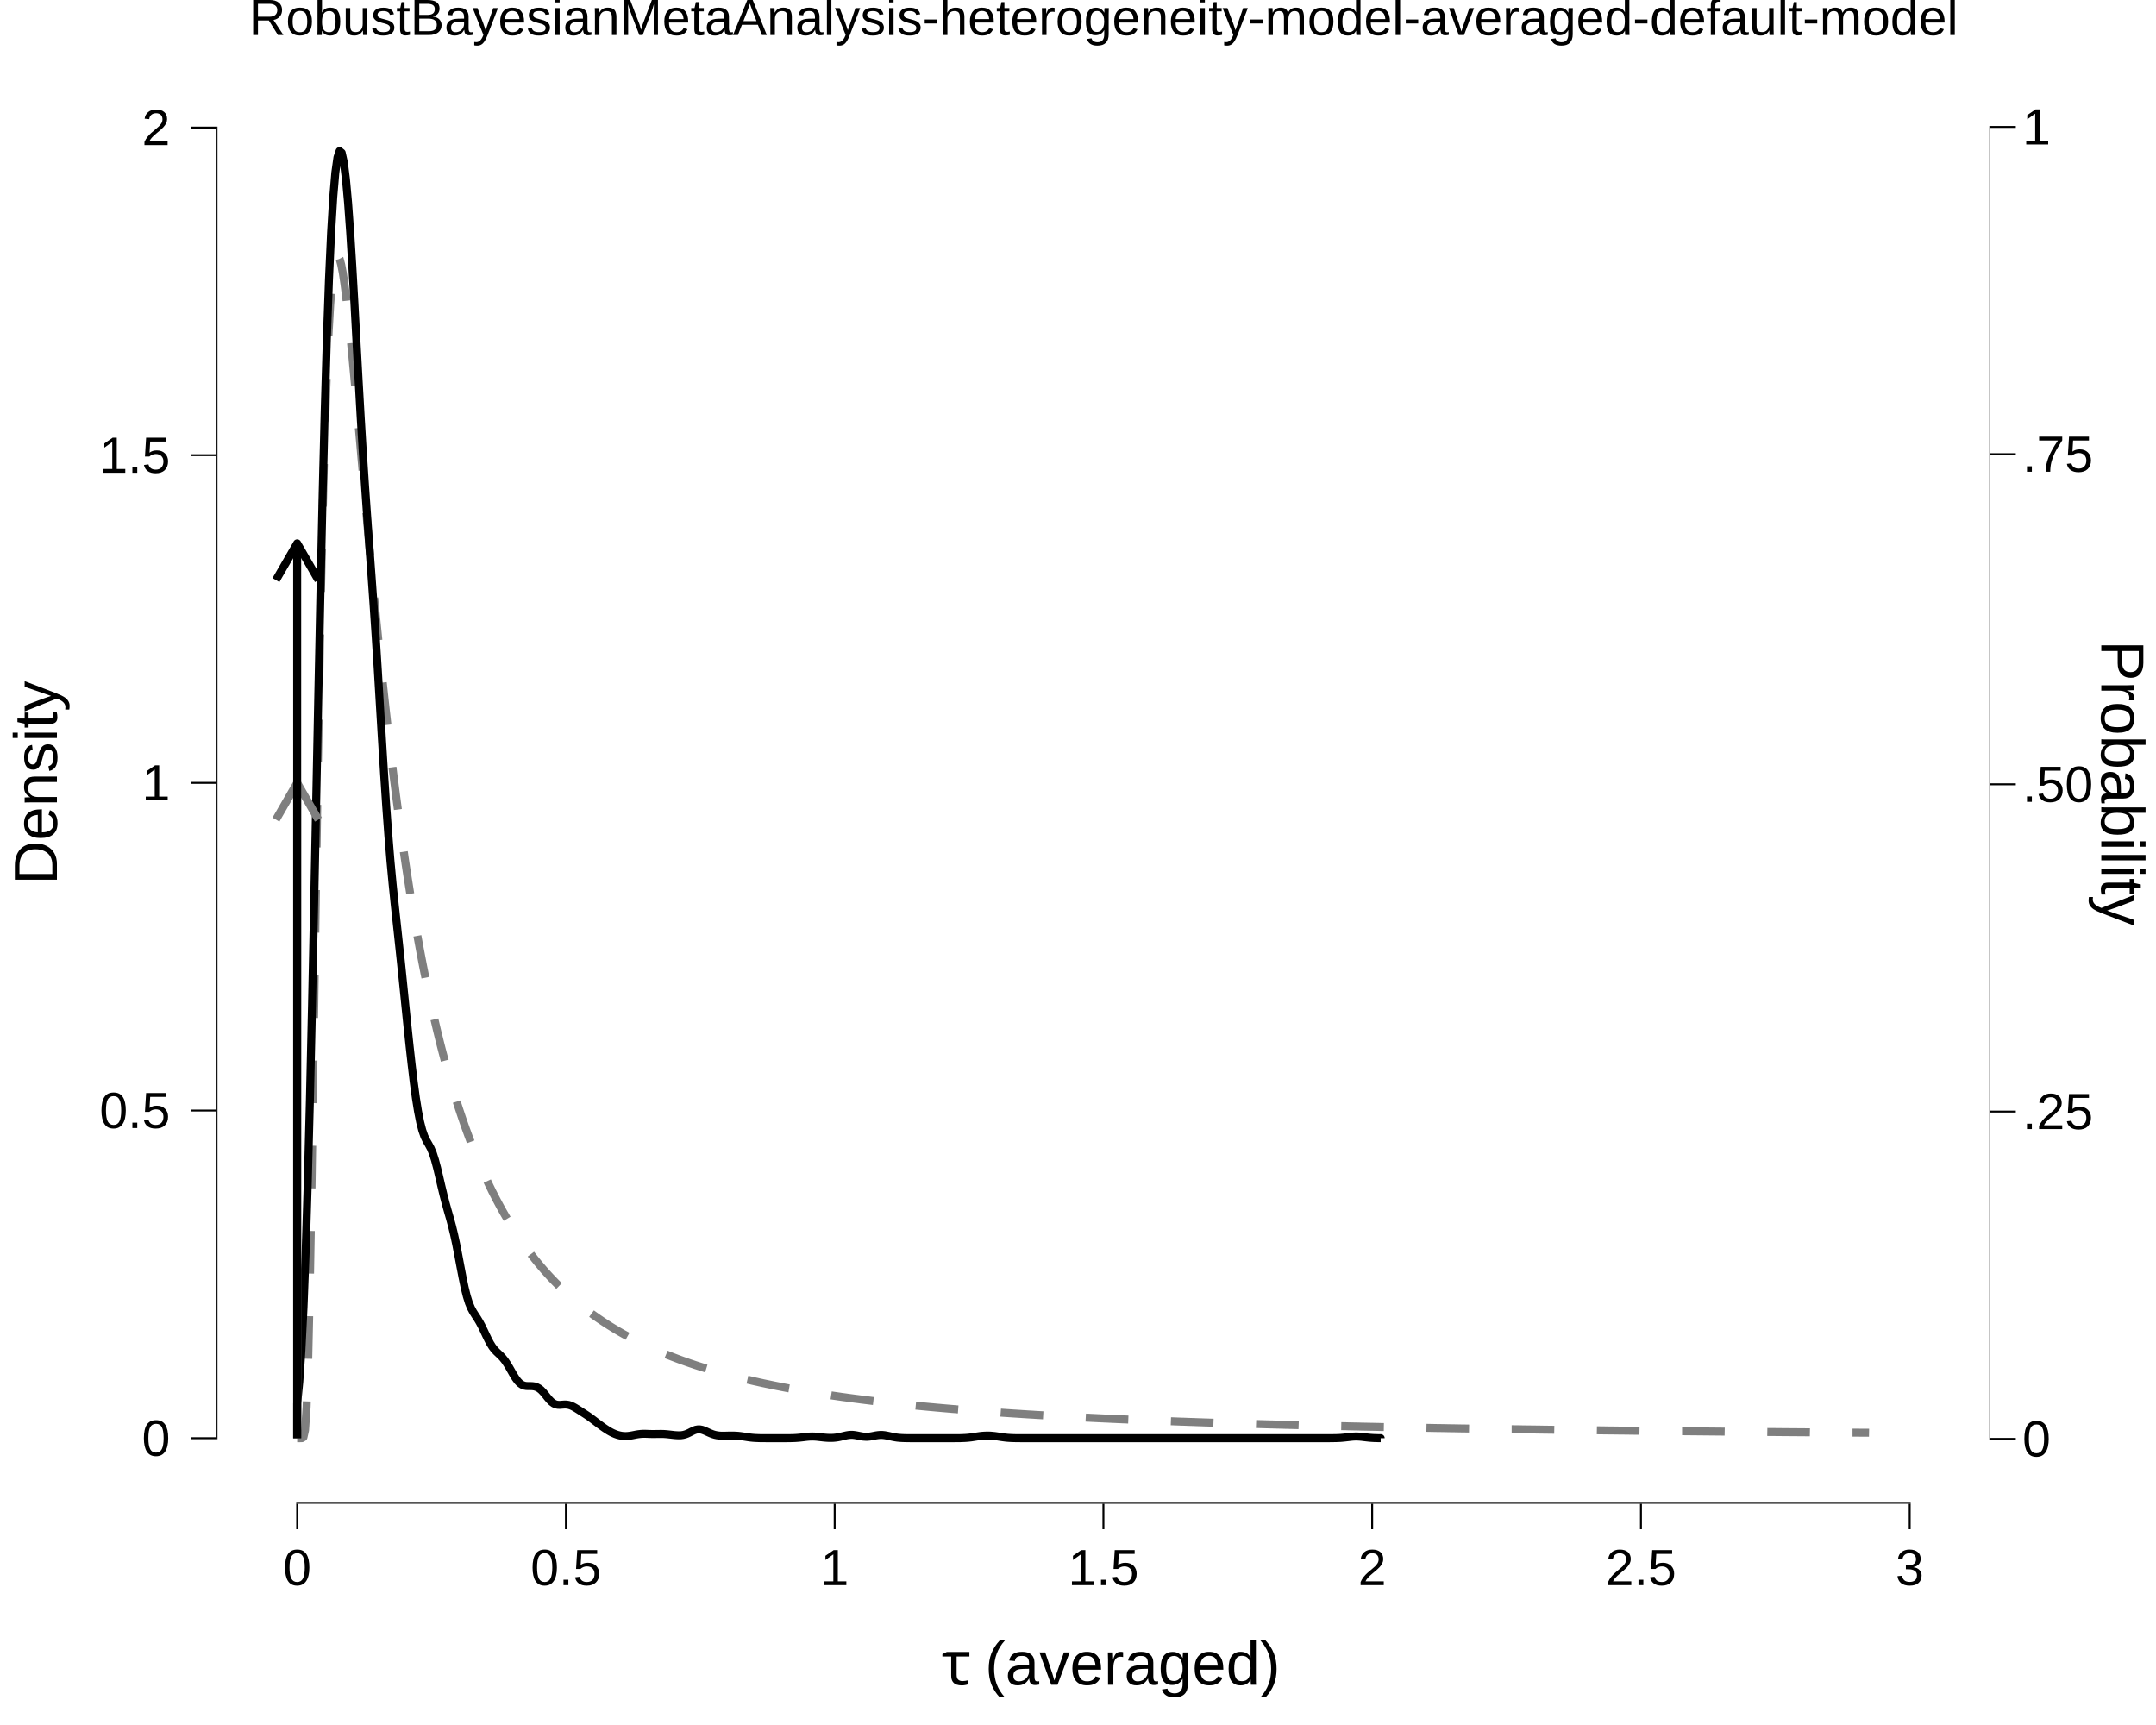
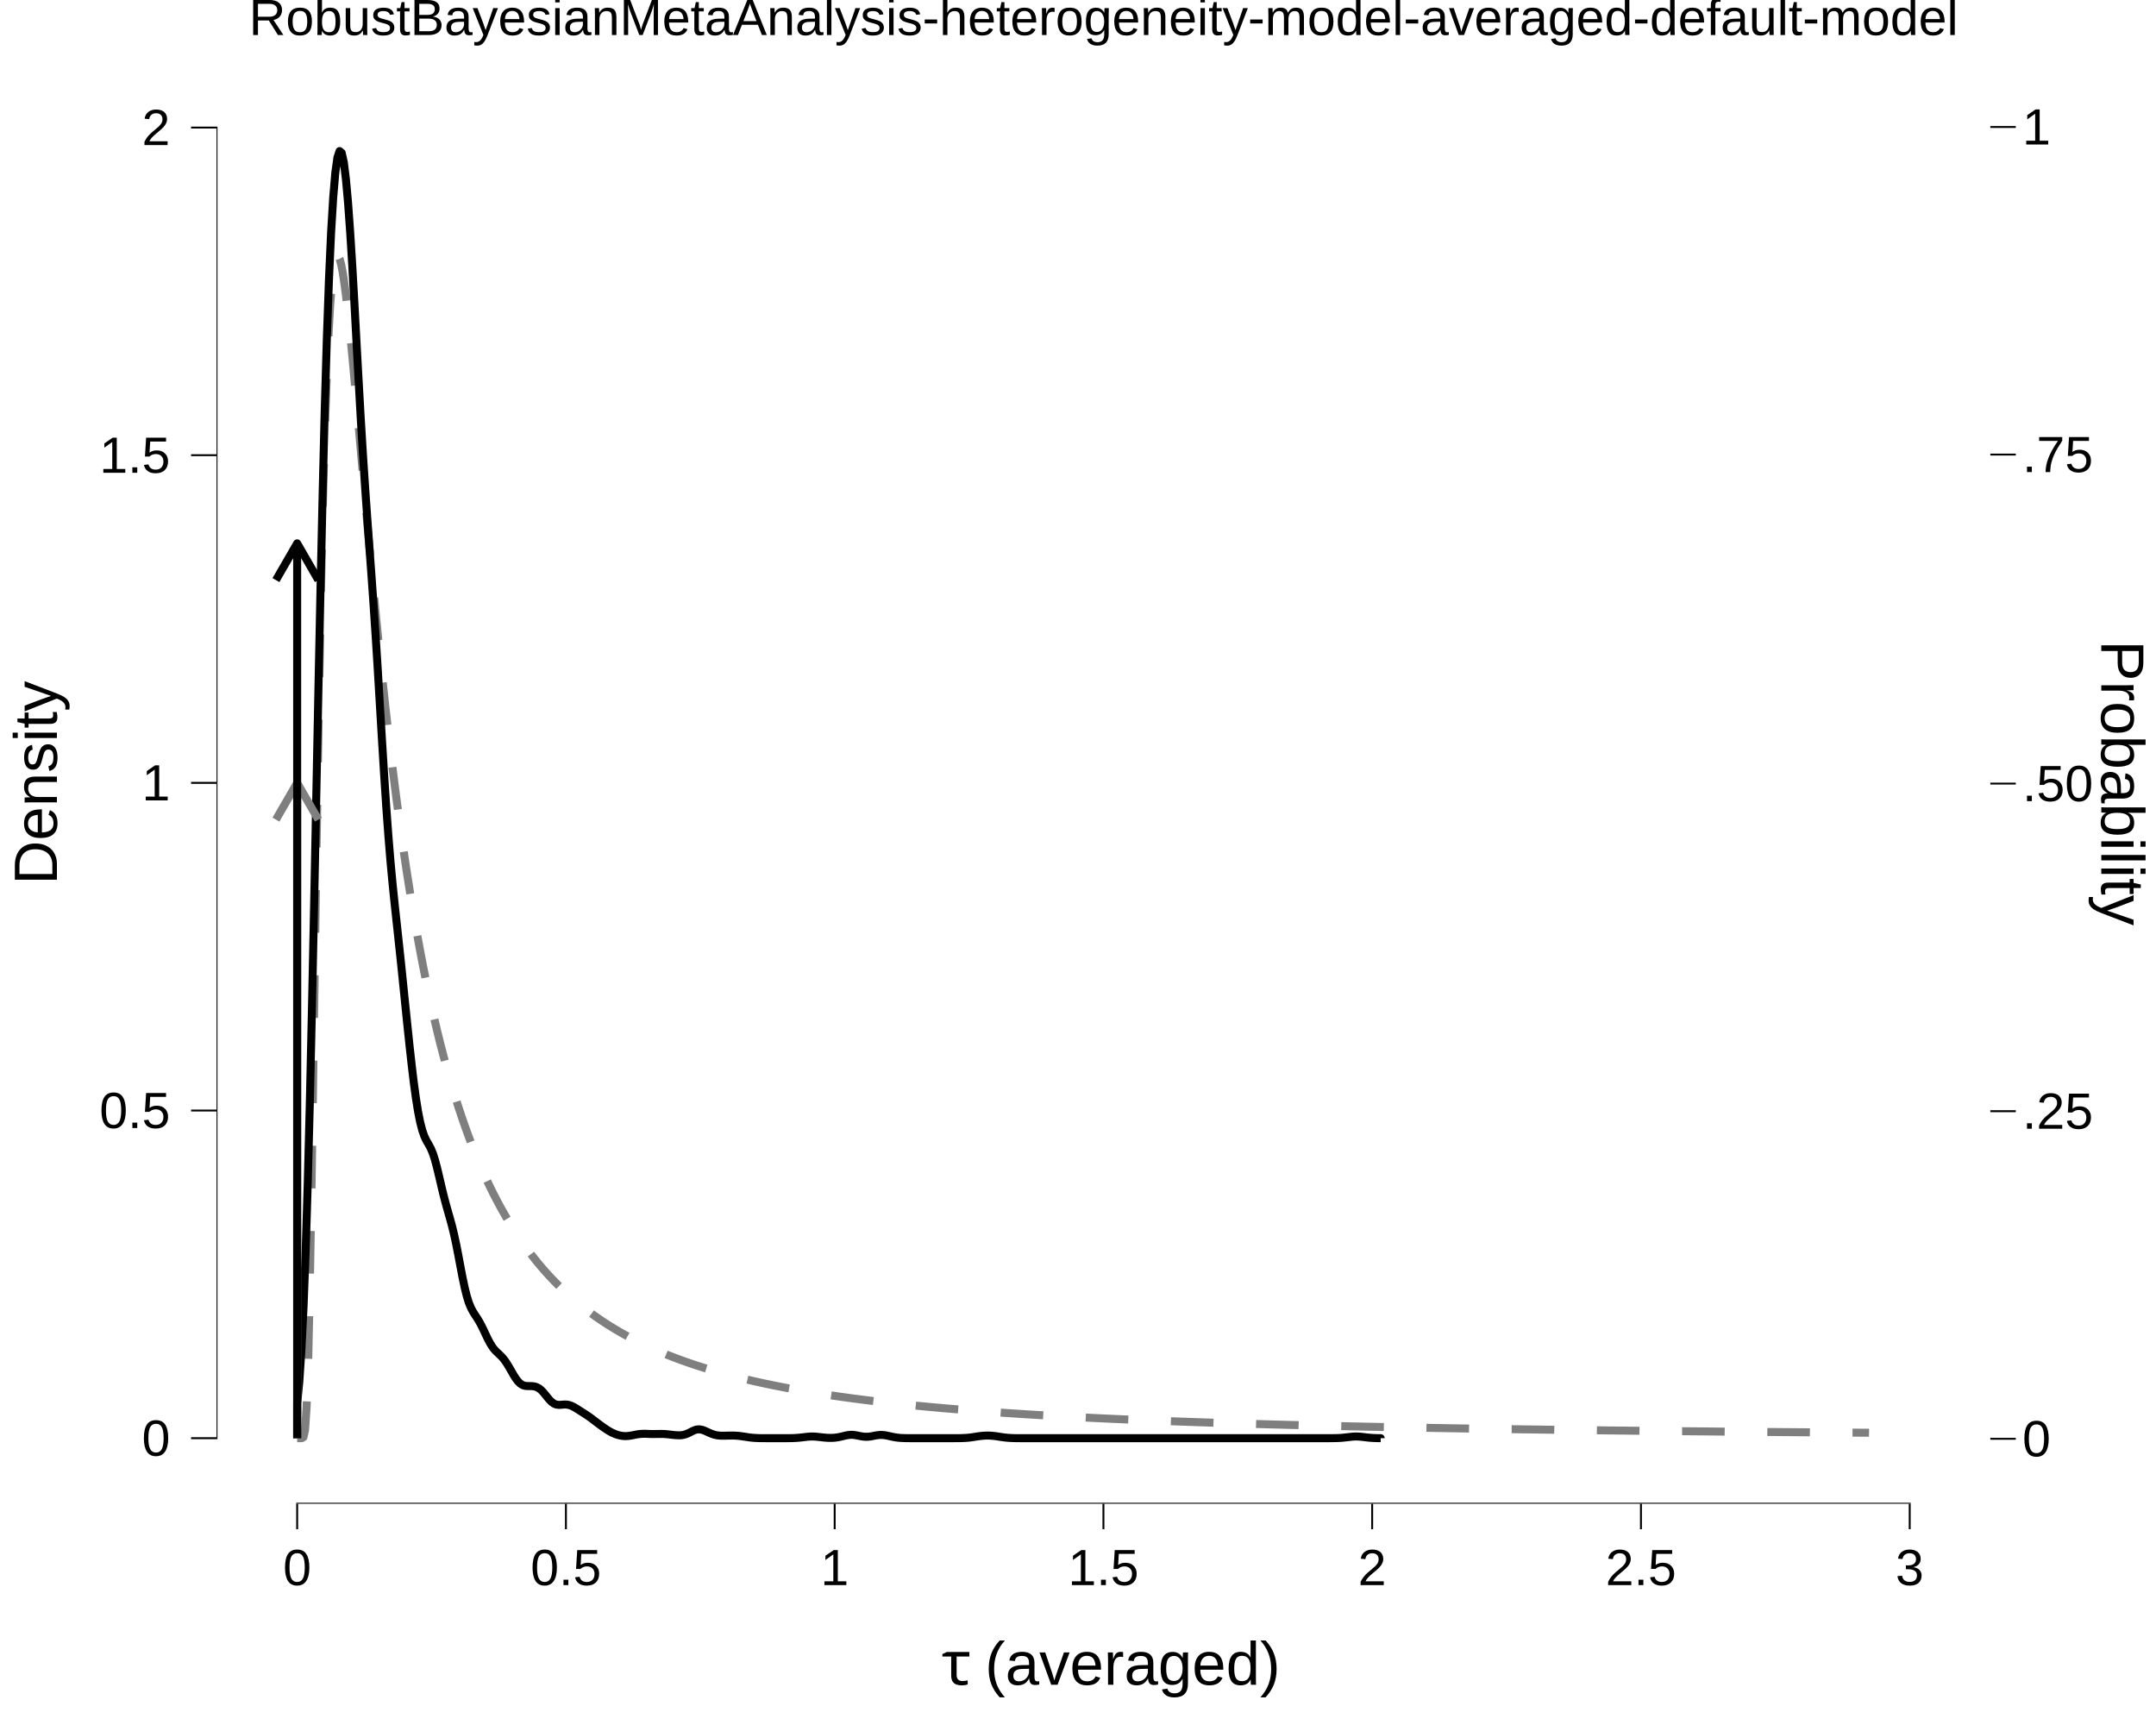
<svg xmlns="http://www.w3.org/2000/svg" viewBox="0 0 720.00 576.00">
  <defs>
    <style type="text/css">
    line, polyline, polygon, path, rect, circle {
      fill: none;
      stroke: #000000;
      stroke-linecap: round;
      stroke-linejoin: round;
      stroke-miterlimit: 10.00;
    }
  </style>
  </defs>
  <rect width="100%" height="100%" style="stroke: none; fill: #FFFFFF;" />
  <rect x="0.00" y="0.00" width="720.00" height="576.00" style="stroke-width: 10.67; stroke: none;" />
  <defs>
    <clipPath id="cpNzIuMzF8NjY0LjY3fDUwMi4xMXwyMC43MQ==">
      <rect x="72.31" y="20.71" width="592.36" height="481.40" />
    </clipPath>
  </defs>
  <rect x="72.31" y="20.71" width="592.36" height="481.40" style="stroke-width: 10.67; stroke: none;" clip-path="url(#cpNzIuMzF8NjY0LjY3fDUwMi4xMXwyMC43MQ==)" />
  <polyline points="99.24,480.23 99.76,480.23 100.29,480.23 100.81,480.22 101.34,479.90 101.87,477.52 102.39,469.83 102.92,454.36 103.44,430.77 103.97,400.61 104.49,366.26 105.02,330.15 105.54,294.30 106.07,260.21 106.59,228.82 107.12,200.70 107.65,176.08 108.17,154.96 108.70,137.20 109.22,122.60 109.75,110.87 110.27,101.74 110.80,94.91 111.32,90.12 111.85,87.10 112.37,85.62 112.90,85.47 113.43,86.45 113.95,88.39 114.48,91.16 115.00,94.60 115.53,98.62 116.05,103.12 116.58,108.00 117.10,113.18 117.63,118.62 118.15,124.24 118.68,130.01 119.21,135.87 119.73,141.80 120.26,147.77 120.78,153.75 121.31,159.71 121.83,165.65 122.36,171.53 122.88,177.36 123.41,183.12 123.93,188.81 124.46,194.40 124.99,199.91 125.51,205.32 126.04,210.63 126.56,215.84 127.09,220.95 127.61,225.95 128.14,230.85 128.66,235.64 129.19,240.33 129.71,244.91 130.24,249.39 130.77,253.76 131.29,258.04 131.82,262.21 132.34,266.29 132.87,270.27 133.39,274.16 133.92,277.96 134.44,281.66 134.97,285.28 135.49,288.81 136.02,292.26 136.55,295.62 137.07,298.90 137.60,302.11 138.12,305.24 138.65,308.29 139.17,311.28 139.70,314.19 140.22,317.03 140.75,319.81 141.27,322.52 141.80,325.17 142.33,327.76 142.85,330.28 143.38,332.75 143.90,335.17 144.43,337.52 144.95,339.83 145.48,342.08 146.00,344.28 146.53,346.43 147.05,348.53 147.58,350.59 148.11,352.60 148.63,354.57 149.16,356.49 149.68,358.37 150.21,360.21 150.73,362.01 151.26,363.78 151.78,365.50 152.31,367.19 152.83,368.84 153.36,370.46 153.89,372.05 154.41,373.60 154.94,375.12 155.46,376.61 155.99,378.06 156.51,379.49 157.04,380.89 157.56,382.26 158.09,383.61 158.61,384.93 159.14,386.22 159.67,387.48 160.19,388.72 160.72,389.94 161.24,391.14 161.77,392.31 162.29,393.45 162.82,394.58 163.34,395.69 163.87,396.77 164.39,397.84 164.92,398.88 165.45,399.91 165.97,400.91 166.50,401.90 167.02,402.87 167.55,403.82 168.07,404.76 168.60,405.68 169.12,406.58 169.65,407.46 170.17,408.34 170.70,409.19 171.23,410.03 171.75,410.86 172.28,411.67 172.80,412.47 173.33,413.25 173.85,414.02 174.38,414.78 174.90,415.52 175.43,416.26 175.95,416.98 176.48,417.69 177.01,418.38 177.53,419.07 178.06,419.74 178.58,420.41 179.11,421.06 179.63,421.70 180.16,422.33 180.68,422.95 181.21,423.57 181.73,424.17 182.26,424.76 182.79,425.35 183.31,425.92 183.84,426.49 184.36,427.04 184.89,427.59 185.41,428.13 185.94,428.66 186.46,429.19 186.99,429.70 187.51,430.21 188.04,430.71 188.57,431.21 189.09,431.69 189.62,432.17 190.14,432.64 190.67,433.11 191.19,433.57 191.72,434.02 192.24,434.47 192.77,434.90 193.29,435.34 193.82,435.76 194.35,436.18 194.87,436.60 195.40,437.01 195.92,437.41 196.45,437.81 196.97,438.20 197.50,438.59 198.02,438.97 198.55,439.35 199.07,439.72 199.60,440.09 200.13,440.45 200.65,440.80 201.18,441.16 201.70,441.50 202.23,441.85 202.75,442.18 203.28,442.52 203.80,442.85 204.33,443.17 204.85,443.49 205.38,443.81 205.91,444.12 206.43,444.43 206.96,444.74 207.48,445.04 208.01,445.34 208.53,445.63 209.06,445.92 209.58,446.21 210.11,446.49 210.64,446.77 211.16,447.04 211.69,447.32 212.21,447.58 212.74,447.85 213.26,448.11 213.79,448.37 214.31,448.63 214.84,448.88 215.36,449.13 215.89,449.38 216.42,449.62 216.94,449.87 217.47,450.10 217.99,450.34 218.52,450.57 219.04,450.80 219.57,451.03 220.09,451.26 220.62,451.48 221.14,451.70 221.67,451.92 222.20,452.13 222.72,452.35 223.25,452.56 223.77,452.76 224.30,452.97 224.82,453.17 225.35,453.37 225.87,453.57 226.40,453.77 226.92,453.96 227.45,454.16 227.98,454.35 228.50,454.53 229.03,454.72 229.55,454.90 230.08,455.09 230.60,455.27 231.13,455.44 231.65,455.62 232.18,455.80 232.70,455.97 233.23,456.14 233.76,456.31 234.28,456.48 234.81,456.64 235.33,456.81 235.86,456.97 236.38,457.13 236.91,457.29 237.43,457.44 237.96,457.60 238.48,457.75 239.01,457.91 239.54,458.06 240.06,458.21 240.59,458.35 241.11,458.50 241.64,458.65 242.16,458.79 242.69,458.93 243.21,459.07 243.74,459.21 244.26,459.35 244.79,459.49 245.32,459.62 245.84,459.75 246.37,459.89 246.89,460.02 247.42,460.15 247.94,460.28 248.47,460.41 248.99,460.53 249.52,460.66 250.04,460.78 250.57,460.90 251.10,461.03 251.62,461.15 252.15,461.27 252.67,461.38 253.20,461.50 253.72,461.62 254.25,461.73 254.77,461.85 255.30,461.96 255.82,462.07 256.35,462.18 256.88,462.29 257.40,462.40 257.93,462.51 258.45,462.62 258.98,462.72 259.50,462.83 260.03,462.93 260.55,463.03 261.08,463.14 261.60,463.24 262.13,463.34 262.66,463.44 263.18,463.54 263.71,463.63 264.23,463.73 264.76,463.83 265.28,463.92 265.81,464.02 266.33,464.11 266.86,464.20 267.38,464.30 267.91,464.39 268.44,464.48 268.96,464.57 269.49,464.66 270.01,464.74 270.54,464.83 271.06,464.92 271.59,465.00 272.11,465.09 272.64,465.17 273.16,465.26 273.69,465.34 274.22,465.42 274.74,465.50 275.27,465.59 275.79,465.67 276.32,465.75 276.84,465.82 277.37,465.90 277.89,465.98 278.42,466.06 278.94,466.13 279.47,466.21 280.00,466.29 280.52,466.36 281.05,466.44 281.57,466.51 282.10,466.58 282.62,466.65 283.15,466.73 283.67,466.80 284.20,466.87 284.72,466.94 285.25,467.01 285.78,467.08 286.30,467.14 286.83,467.21 287.35,467.28 287.88,467.35 288.40,467.41 288.93,467.48 289.45,467.54 289.98,467.61 290.50,467.67 291.03,467.74 291.56,467.80 292.08,467.86 292.61,467.93 293.13,467.99 293.66,468.05 294.18,468.11 294.71,468.17 295.23,468.23 295.76,468.29 296.28,468.35 296.81,468.41 297.34,468.47 297.86,468.53 298.39,468.58 298.91,468.64 299.44,468.70 299.96,468.75 300.49,468.81 301.01,468.87 301.54,468.92 302.06,468.97 302.59,469.03 303.12,469.08 303.64,469.14 304.17,469.19 304.69,469.24 305.22,469.29 305.74,469.35 306.27,469.40 306.79,469.45 307.32,469.50 307.84,469.55 308.37,469.60 308.90,469.65 309.42,469.70 309.95,469.75 310.47,469.80 311.00,469.85 311.52,469.89 312.05,469.94 312.57,469.99 313.10,470.04 313.62,470.08 314.15,470.13 314.68,470.18 315.20,470.22 315.73,470.27 316.25,470.31 316.78,470.36 317.30,470.40 317.83,470.45 318.35,470.49 318.88,470.53 319.40,470.58 319.93,470.62 320.46,470.66 320.98,470.71 321.51,470.75 322.03,470.79 322.56,470.83 323.08,470.87 323.61,470.91 324.13,470.96 324.66,471.00 325.18,471.04 325.71,471.08 326.24,471.12 326.76,471.16 327.29,471.20 327.81,471.23 328.34,471.27 328.86,471.31 329.39,471.35 329.91,471.39 330.44,471.43 330.96,471.46 331.49,471.50 332.02,471.54 332.54,471.57 333.07,471.61 333.59,471.65 334.12,471.68 334.64,471.72 335.17,471.76 335.69,471.79 336.22,471.83 336.74,471.86 337.27,471.90 337.80,471.93 338.32,471.97 338.85,472.00 339.37,472.03 339.90,472.07 340.42,472.10 340.95,472.13 341.47,472.17 342.00,472.20 342.53,472.23 343.05,472.27 343.58,472.30 344.10,472.33 344.63,472.36 345.15,472.39 345.68,472.43 346.20,472.46 346.73,472.49 347.25,472.52 347.78,472.55 348.31,472.58 348.83,472.61 349.36,472.64 349.88,472.67 350.41,472.70 350.93,472.73 351.46,472.76 351.98,472.79 352.51,472.82 353.03,472.85 353.56,472.88 354.09,472.91 354.61,472.93 355.14,472.96 355.66,472.99 356.19,473.02 356.71,473.05 357.24,473.07 357.76,473.10 358.29,473.13 358.81,473.16 359.34,473.18 359.87,473.21 360.39,473.24 360.92,473.26 361.44,473.29 361.97,473.32 362.49,473.34 363.02,473.37 363.54,473.39 364.07,473.42 364.59,473.45 365.12,473.47 365.65,473.50 366.17,473.52 366.70,473.55 367.22,473.57 367.75,473.60 368.27,473.62 368.80,473.65 369.32,473.67 369.85,473.69 370.37,473.72 370.90,473.74 371.43,473.77 371.95,473.79 372.48,473.81 373.00,473.84 373.53,473.86 374.05,473.88 374.58,473.91 375.10,473.93 375.63,473.95 376.15,473.97 376.68,474.00 377.21,474.02 377.73,474.04 378.26,474.06 378.78,474.09 379.31,474.11 379.83,474.13 380.36,474.15 380.88,474.17 381.41,474.19 381.93,474.22 382.46,474.24 382.99,474.26 383.51,474.28 384.04,474.30 384.56,474.32 385.09,474.34 385.61,474.36 386.14,474.38 386.66,474.40 387.19,474.42 387.71,474.44 388.24,474.46 388.77,474.48 389.29,474.50 389.82,474.52 390.34,474.54 390.87,474.56 391.39,474.58 391.92,474.60 392.44,474.62 392.97,474.64 393.49,474.66 394.02,474.68 394.55,474.70 395.07,474.71 395.60,474.73 396.12,474.75 396.65,474.77 397.17,474.79 397.70,474.81 398.22,474.82 398.75,474.84 399.27,474.86 399.80,474.88 400.33,474.90 400.85,474.91 401.38,474.93 401.90,474.95 402.43,474.97 402.95,474.98 403.48,475.00 404.00,475.02 404.53,475.04 405.05,475.05 405.58,475.07 406.11,475.09 406.63,475.10 407.16,475.12 407.68,475.14 408.21,475.15 408.73,475.17 409.26,475.19 409.78,475.20 410.31,475.22 410.83,475.24 411.36,475.25 411.89,475.27 412.41,475.28 412.94,475.30 413.46,475.31 413.99,475.33 414.51,475.35 415.04,475.36 415.56,475.38 416.09,475.39 416.61,475.41 417.14,475.42 417.67,475.44 418.19,475.45 418.72,475.47 419.24,475.48 419.77,475.50 420.29,475.51 420.82,475.53 421.34,475.54 421.87,475.56 422.39,475.57 422.92,475.59 423.45,475.60 423.97,475.62 424.50,475.63 425.02,475.64 425.55,475.66 426.07,475.67 426.60,475.69 427.12,475.70 427.65,475.71 428.17,475.73 428.70,475.74 429.23,475.76 429.75,475.77 430.28,475.78 430.80,475.80 431.33,475.81 431.85,475.82 432.38,475.84 432.90,475.85 433.43,475.86 433.95,475.88 434.48,475.89 435.01,475.90 435.53,475.91 436.06,475.93 436.58,475.94 437.11,475.95 437.63,475.97 438.16,475.98 438.68,475.99 439.21,476.00 439.73,476.02 440.26,476.03 440.79,476.04 441.31,476.05 441.84,476.07 442.36,476.08 442.89,476.09 443.41,476.10 443.94,476.11 444.46,476.13 444.99,476.14 445.51,476.15 446.04,476.16 446.57,476.17 447.09,476.19 447.62,476.20 448.14,476.21 448.67,476.22 449.19,476.23 449.72,476.24 450.24,476.26 450.77,476.27 451.29,476.28 451.82,476.29 452.35,476.30 452.87,476.31 453.40,476.32 453.92,476.33 454.45,476.35 454.97,476.36 455.50,476.37 456.02,476.38 456.55,476.39 457.07,476.40 457.60,476.41 458.13,476.42 458.65,476.43 459.18,476.44 459.70,476.45 460.23,476.46 460.75,476.48 461.28,476.49 461.80,476.50 462.33,476.51 462.85,476.52 463.38,476.53 463.91,476.54 464.43,476.55 464.96,476.56 465.48,476.57 466.01,476.58 466.53,476.59 467.06,476.60 467.58,476.61 468.11,476.62 468.63,476.63 469.16,476.64 469.69,476.65 470.21,476.66 470.74,476.67 471.26,476.68 471.79,476.69 472.31,476.70 472.84,476.71 473.36,476.72 473.89,476.72 474.41,476.73 474.94,476.74 475.47,476.75 475.99,476.76 476.52,476.77 477.04,476.78 477.57,476.79 478.09,476.80 478.62,476.81 479.14,476.82 479.67,476.83 480.20,476.84 480.72,476.84 481.25,476.85 481.77,476.86 482.30,476.87 482.82,476.88 483.35,476.89 483.87,476.90 484.40,476.91 484.92,476.92 485.45,476.92 485.98,476.93 486.50,476.94 487.03,476.95 487.55,476.96 488.08,476.97 488.60,476.98 489.13,476.98 489.65,476.99 490.18,477.00 490.70,477.01 491.23,477.02 491.76,477.03 492.28,477.03 492.81,477.04 493.33,477.05 493.86,477.06 494.38,477.07 494.91,477.08 495.43,477.08 495.96,477.09 496.48,477.10 497.01,477.11 497.54,477.12 498.06,477.12 498.59,477.13 499.11,477.14 499.64,477.15 500.16,477.15 500.69,477.16 501.21,477.17 501.74,477.18 502.26,477.19 502.79,477.19 503.32,477.20 503.84,477.21 504.37,477.22 504.89,477.22 505.42,477.23 505.94,477.24 506.47,477.25 506.99,477.25 507.52,477.26 508.04,477.27 508.57,477.28 509.10,477.28 509.62,477.29 510.15,477.30 510.67,477.30 511.20,477.31 511.72,477.32 512.25,477.33 512.77,477.33 513.30,477.34 513.82,477.35 514.35,477.35 514.88,477.36 515.40,477.37 515.93,477.38 516.45,477.38 516.98,477.39 517.50,477.40 518.03,477.40 518.55,477.41 519.08,477.42 519.60,477.42 520.13,477.43 520.66,477.44 521.18,477.44 521.71,477.45 522.23,477.46 522.76,477.46 523.28,477.47 523.81,477.48 524.33,477.48 524.86,477.49 525.38,477.50 525.91,477.50 526.44,477.51 526.96,477.52 527.49,477.52 528.01,477.53 528.54,477.54 529.06,477.54 529.59,477.55 530.11,477.56 530.64,477.56 531.16,477.57 531.69,477.57 532.22,477.58 532.74,477.59 533.27,477.59 533.79,477.60 534.32,477.60 534.84,477.61 535.37,477.62 535.89,477.62 536.42,477.63 536.94,477.64 537.47,477.64 538.00,477.65 538.52,477.65 539.05,477.66 539.57,477.67 540.10,477.67 540.62,477.68 541.15,477.68 541.67,477.69 542.20,477.69 542.72,477.70 543.25,477.71 543.78,477.71 544.30,477.72 544.83,477.72 545.35,477.73 545.88,477.74 546.40,477.74 546.93,477.75 547.45,477.75 547.98,477.76 548.50,477.76 549.03,477.77 549.56,477.77 550.08,477.78 550.61,477.79 551.13,477.79 551.66,477.80 552.18,477.80 552.71,477.81 553.23,477.81 553.76,477.82 554.28,477.82 554.81,477.83 555.34,477.83 555.86,477.84 556.39,477.85 556.91,477.85 557.44,477.86 557.96,477.86 558.49,477.87 559.01,477.87 559.54,477.88 560.06,477.88 560.59,477.89 561.12,477.89 561.64,477.90 562.17,477.90 562.69,477.91 563.22,477.91 563.74,477.92 564.27,477.92 564.79,477.93 565.32,477.93 565.84,477.94 566.37,477.94 566.90,477.95 567.42,477.95 567.95,477.96 568.47,477.96 569.00,477.97 569.52,477.97 570.05,477.98 570.57,477.98 571.10,477.99 571.62,477.99 572.15,478.00 572.68,478.00 573.20,478.01 573.73,478.01 574.25,478.02 574.78,478.02 575.30,478.03 575.83,478.03 576.35,478.04 576.88,478.04 577.40,478.04 577.93,478.05 578.46,478.05 578.98,478.06 579.51,478.06 580.03,478.07 580.56,478.07 581.08,478.08 581.61,478.08 582.13,478.09 582.66,478.09 583.18,478.10 583.71,478.10 584.24,478.10 584.76,478.11 585.29,478.11 585.81,478.12 586.34,478.12 586.86,478.13 587.39,478.13 587.91,478.14 588.44,478.14 588.96,478.14 589.49,478.15 590.02,478.15 590.54,478.16 591.07,478.16 591.59,478.17 592.12,478.17 592.64,478.17 593.17,478.18 593.69,478.18 594.22,478.19 594.74,478.19 595.27,478.20 595.80,478.20 596.32,478.20 596.85,478.21 597.37,478.21 597.90,478.22 598.42,478.22 598.95,478.22 599.47,478.23 600.00,478.23 600.52,478.24 601.05,478.24 601.58,478.24 602.10,478.25 602.63,478.25 603.15,478.26 603.68,478.26 604.20,478.26 604.73,478.27 605.25,478.27 605.78,478.28 606.30,478.28 606.83,478.28 607.36,478.29 607.88,478.29 608.41,478.30 608.93,478.30 609.46,478.30 609.98,478.31 610.51,478.31 611.03,478.32 611.56,478.32 612.09,478.32 612.61,478.33 613.14,478.33 613.66,478.33 614.19,478.34 614.71,478.34 615.24,478.35 615.76,478.35 616.29,478.35 616.81,478.36 617.34,478.36 617.87,478.36 618.39,478.37 618.92,478.37 619.44,478.38 619.97,478.38 620.49,478.38 621.02,478.39 621.54,478.39 622.07,478.39 622.59,478.40 623.12,478.40 623.65,478.40 624.17,478.41 " style="stroke-width: 2.67; stroke: #7F7F7F; stroke-dasharray: 14.23,14.23; stroke-linecap: butt;" clip-path="url(#cpNzIuMzF8NjY0LjY3fDUwMi4xMXwyMC43MQ==)" />
  <polyline points="99.24,480.23 99.24,468.65 99.95,461.36 100.65,450.89 101.36,436.57 102.07,417.93 102.78,394.78 103.49,367.31 104.19,336.10 104.90,302.11 105.61,266.58 106.32,230.94 107.03,196.73 107.74,165.13 108.44,137.05 109.15,113.02 109.86,93.25 110.57,77.63 111.28,65.88 111.98,57.64 112.69,52.58 113.40,50.44 114.11,51.02 114.82,54.20 115.52,59.82 116.23,67.67 116.94,77.47 117.65,88.84 118.36,101.30 119.06,114.32 119.77,127.30 120.48,139.80 121.19,151.51 121.90,162.34 122.61,172.43 123.31,182.09 124.02,191.70 124.73,201.67 125.44,212.25 126.15,223.49 126.85,235.22 127.56,247.06 128.27,258.55 128.98,269.27 129.69,278.95 130.39,287.51 131.10,295.09 131.81,302.00 132.52,308.59 133.23,315.15 133.94,321.82 134.64,328.66 135.35,335.59 136.06,342.50 136.77,349.23 137.48,355.60 138.18,361.46 138.89,366.67 139.60,371.10 140.31,374.68 141.02,377.43 141.72,379.44 142.43,380.91 143.14,382.13 143.85,383.45 144.56,385.14 145.26,387.33 145.97,389.99 146.68,392.97 147.39,396.03 148.10,398.98 148.81,401.71 149.51,404.23 150.22,406.70 150.93,409.30 151.64,412.21 152.35,415.49 153.05,419.10 153.76,422.88 154.47,426.57 155.18,429.95 155.89,432.81 156.59,435.05 157.30,436.76 158.01,438.08 158.72,439.19 159.43,440.27 160.13,441.44 160.84,442.76 161.55,444.22 162.26,445.74 162.97,447.21 163.68,448.55 164.38,449.68 165.09,450.61 165.80,451.36 166.51,452.03 167.22,452.70 167.92,453.45 168.63,454.34 169.34,455.39 170.05,456.57 170.76,457.81 171.46,459.04 172.17,460.17 172.88,461.13 173.59,461.87 174.30,462.37 175.01,462.67 175.71,462.80 176.42,462.83 177.13,462.83 177.84,462.86 178.55,462.96 179.25,463.19 179.96,463.56 180.67,464.11 181.38,464.84 182.09,465.68 182.79,466.57 183.50,467.41 184.21,468.12 184.92,468.64 185.63,468.96 186.33,469.09 187.04,469.10 187.75,469.04 188.46,468.99 189.17,469.00 189.88,469.11 190.58,469.32 191.29,469.63 192.00,470.02 192.71,470.45 193.42,470.90 194.12,471.35 194.83,471.80 195.54,472.26 196.25,472.73 196.96,473.22 197.66,473.74 198.37,474.28 199.08,474.82 199.79,475.36 200.50,475.88 201.20,476.39 201.91,476.89 202.62,477.36 203.33,477.80 204.04,478.20 204.75,478.55 205.45,478.85 206.16,479.10 206.87,479.29 207.58,479.43 208.29,479.51 208.99,479.53 209.70,479.49 210.41,479.40 211.12,479.28 211.83,479.14 212.53,479.00 213.24,478.89 213.95,478.81 214.66,478.77 215.37,478.76 216.08,478.78 216.78,478.81 217.49,478.83 218.20,478.84 218.91,478.83 219.62,478.82 220.32,478.81 221.03,478.81 221.74,478.83 222.45,478.88 223.16,478.95 223.86,479.03 224.57,479.11 225.28,479.19 225.99,479.24 226.70,479.27 227.40,479.25 228.11,479.15 228.82,478.97 229.53,478.71 230.24,478.38 230.95,478.01 231.65,477.67 232.36,477.41 233.07,477.28 233.78,477.29 234.49,477.43 235.19,477.68 235.90,477.99 236.61,478.32 237.32,478.63 238.03,478.90 238.73,479.11 239.44,479.26 240.15,479.35 240.86,479.40 241.57,479.40 242.27,479.39 242.98,479.37 243.69,479.35 244.40,479.35 245.11,479.36 245.82,479.39 246.52,479.44 247.23,479.52 247.94,479.62 248.65,479.72 249.36,479.83 250.06,479.94 250.77,480.03 251.48,480.10 252.19,480.15 252.90,480.18 253.60,480.21 254.31,480.22 255.02,480.22 255.73,480.23 256.44,480.23 257.15,480.23 257.85,480.23 258.56,480.23 259.27,480.23 259.98,480.23 260.69,480.23 261.39,480.23 262.10,480.23 262.81,480.23 263.52,480.22 264.23,480.21 264.93,480.19 265.64,480.16 266.35,480.11 267.06,480.05 267.77,479.97 268.47,479.89 269.18,479.80 269.89,479.73 270.60,479.68 271.31,479.67 272.02,479.69 272.72,479.74 273.43,479.82 274.14,479.90 274.85,479.98 275.56,480.05 276.26,480.10 276.97,480.13 277.68,480.13 278.39,480.10 279.10,480.03 279.80,479.93 280.51,479.79 281.22,479.62 281.93,479.45 282.64,479.29 283.34,479.17 284.05,479.11 284.76,479.11 285.47,479.19 286.18,479.31 286.89,479.45 287.59,479.59 288.30,479.70 289.01,479.75 289.72,479.75 290.43,479.69 291.13,479.58 291.84,479.44 292.55,479.30 293.26,479.20 293.97,479.14 294.67,479.15 295.38,479.22 296.09,479.34 296.80,479.49 297.51,479.65 298.22,479.80 298.92,479.93 299.63,480.04 300.34,480.11 301.05,480.16 301.76,480.19 302.46,480.21 303.17,480.22 303.88,480.23 304.59,480.23 305.30,480.23 306.00,480.23 306.71,480.23 307.42,480.23 308.13,480.23 308.84,480.23 309.54,480.23 310.25,480.23 310.96,480.23 311.67,480.23 312.38,480.23 313.09,480.23 313.79,480.23 314.50,480.23 315.21,480.23 315.92,480.23 316.63,480.23 317.33,480.23 318.04,480.23 318.75,480.23 319.46,480.22 320.17,480.22 320.87,480.21 321.58,480.18 322.29,480.15 323.00,480.10 323.71,480.03 324.42,479.95 325.12,479.84 325.83,479.73 326.54,479.62 327.25,479.52 327.96,479.44 328.66,479.39 329.37,479.36 330.08,479.35 330.79,479.38 331.50,479.44 332.20,479.51 332.91,479.61 333.62,479.72 334.33,479.83 335.04,479.93 335.74,480.02 336.45,480.09 337.16,480.14 337.87,480.18 338.58,480.20 339.29,480.22 339.99,480.22 340.70,480.23 341.41,480.23 342.12,480.23 342.83,480.23 343.53,480.23 344.24,480.23 344.95,480.23 345.66,480.23 346.37,480.23 347.07,480.23 347.78,480.23 348.49,480.23 349.20,480.23 349.91,480.23 350.61,480.23 351.32,480.23 352.03,480.23 352.74,480.23 353.45,480.23 354.16,480.23 354.86,480.23 355.57,480.23 356.28,480.23 356.99,480.23 357.70,480.23 358.40,480.23 359.11,480.23 359.82,480.23 360.53,480.23 361.24,480.23 361.94,480.23 362.65,480.23 363.36,480.23 364.07,480.23 364.78,480.23 365.49,480.23 366.19,480.23 366.90,480.23 367.61,480.23 368.32,480.23 369.03,480.23 369.73,480.23 370.44,480.23 371.15,480.23 371.86,480.23 372.57,480.23 373.27,480.23 373.98,480.23 374.69,480.23 375.40,480.23 376.11,480.23 376.81,480.23 377.52,480.23 378.23,480.23 378.94,480.23 379.65,480.23 380.36,480.23 381.06,480.23 381.77,480.23 382.48,480.23 383.19,480.23 383.90,480.23 384.60,480.23 385.31,480.23 386.02,480.23 386.73,480.23 387.44,480.23 388.14,480.23 388.85,480.23 389.56,480.23 390.27,480.23 390.98,480.23 391.68,480.23 392.39,480.23 393.10,480.23 393.81,480.23 394.52,480.23 395.23,480.23 395.93,480.23 396.64,480.23 397.35,480.23 398.06,480.23 398.77,480.23 399.47,480.23 400.18,480.23 400.89,480.23 401.60,480.23 402.31,480.23 403.01,480.23 403.72,480.23 404.43,480.23 405.14,480.23 405.85,480.23 406.56,480.23 407.26,480.23 407.97,480.23 408.68,480.23 409.39,480.23 410.10,480.23 410.80,480.23 411.51,480.23 412.22,480.23 412.93,480.23 413.64,480.23 414.34,480.23 415.05,480.23 415.76,480.23 416.47,480.23 417.18,480.23 417.88,480.23 418.59,480.23 419.30,480.23 420.01,480.23 420.72,480.23 421.43,480.23 422.13,480.23 422.84,480.23 423.55,480.23 424.26,480.23 424.97,480.23 425.67,480.23 426.38,480.23 427.09,480.23 427.80,480.23 428.51,480.23 429.21,480.23 429.92,480.23 430.63,480.23 431.34,480.23 432.05,480.23 432.75,480.23 433.46,480.23 434.17,480.23 434.88,480.23 435.59,480.23 436.30,480.23 437.00,480.23 437.71,480.23 438.42,480.23 439.13,480.23 439.84,480.23 440.54,480.23 441.25,480.23 441.96,480.23 442.67,480.23 443.38,480.23 444.08,480.23 444.79,480.22 445.50,480.21 446.21,480.20 446.92,480.17 447.63,480.14 448.33,480.08 449.04,480.01 449.75,479.93 450.46,479.85 451.17,479.77 451.87,479.70 452.58,479.67 453.29,479.67 454.00,479.71 454.71,479.77 455.41,479.86 456.12,479.94 456.83,480.02 457.54,480.09 458.25,480.14 458.95,480.18 459.66,480.20 460.37,480.22 461.08,480.22 461.08,480.23 " style="stroke-width: 2.67; stroke-linecap: butt;" clip-path="url(#cpNzIuMzF8NjY0LjY3fDUwMi4xMXwyMC43MQ==)" />
  <line x1="99.24" y1="480.23" x2="99.24" y2="261.41" style="stroke-width: 2.67; stroke: #7F7F7F; stroke-linecap: butt;" clip-path="url(#cpNzIuMzF8NjY0LjY3fDUwMi4xMXwyMC43MQ==)" />
  <polyline points="106.32,273.69 99.24,261.41 92.15,273.69 " style="stroke-width: 2.67; stroke: #7F7F7F; stroke-linecap: butt;" clip-path="url(#cpNzIuMzF8NjY0LjY3fDUwMi4xMXwyMC43MQ==)" />
  <line x1="99.24" y1="480.23" x2="99.24" y2="181.43" style="stroke-width: 2.67; stroke-linecap: butt;" clip-path="url(#cpNzIuMzF8NjY0LjY3fDUwMi4xMXwyMC43MQ==)" />
  <polyline points="106.32,193.70 99.24,181.43 92.15,193.70 " style="stroke-width: 2.67; stroke-linecap: butt;" clip-path="url(#cpNzIuMzF8NjY0LjY3fDUwMi4xMXwyMC43MQ==)" />
  <line x1="98.92" y1="502.11" x2="638.07" y2="502.11" style="stroke-width: 0.64; stroke-linecap: butt;" clip-path="url(#cpNzIuMzF8NjY0LjY3fDUwMi4xMXwyMC43MQ==)" />
  <line x1="72.31" y1="480.55" x2="72.31" y2="42.28" style="stroke-width: 0.64; stroke-linecap: butt;" clip-path="url(#cpNzIuMzF8NjY0LjY3fDUwMi4xMXwyMC43MQ==)" />
-   <line x1="664.67" y1="480.77" x2="664.67" y2="42.06" style="stroke-width: 0.64; stroke-linecap: butt;" clip-path="url(#cpNzIuMzF8NjY0LjY3fDUwMi4xMXwyMC43MQ==)" />
  <rect x="72.31" y="20.71" width="592.36" height="481.40" style="stroke-width: 0.00; stroke: none;" clip-path="url(#cpNzIuMzF8NjY0LjY3fDUwMi4xMXwyMC43MQ==)" />
  <defs>
    <clipPath id="cpMC4wMHw3MjAuMDB8NTc2LjAwfDAuMDA=">
      <rect x="0.00" y="0.00" width="720.00" height="576.00" />
    </clipPath>
  </defs>
  <polyline points="72.31,502.11 72.31,20.71 " style="stroke-width: 0.00; stroke: none; stroke-linecap: butt;" clip-path="url(#cpMC4wMHw3MjAuMDB8NTc2LjAwfDAuMDA=)" />
  <g clip-path="url(#cpMC4wMHw3MjAuMDB8NTc2LjAwfDAuMDA=)">
    <text x="47.38" y="486.08" style="font-size: 17.00px; font-family: Liberation Sans;" textLength="9.45px" lengthAdjust="spacingAndGlyphs">0</text>
  </g>
  <g clip-path="url(#cpMC4wMHw3MjAuMDB8NTc2LjAwfDAuMDA=)">
    <text x="33.21" y="376.67" style="font-size: 17.00px; font-family: Liberation Sans;" textLength="23.62px" lengthAdjust="spacingAndGlyphs">0.5</text>
  </g>
  <g clip-path="url(#cpMC4wMHw3MjAuMDB8NTc2LjAwfDAuMDA=)">
    <text x="47.38" y="267.26" style="font-size: 17.00px; font-family: Liberation Sans;" textLength="9.45px" lengthAdjust="spacingAndGlyphs">1</text>
  </g>
  <g clip-path="url(#cpMC4wMHw3MjAuMDB8NTc2LjAwfDAuMDA=)">
    <text x="33.21" y="157.86" style="font-size: 17.00px; font-family: Liberation Sans;" textLength="23.62px" lengthAdjust="spacingAndGlyphs">1.5</text>
  </g>
  <g clip-path="url(#cpMC4wMHw3MjAuMDB8NTc2LjAwfDAuMDA=)">
    <text x="47.38" y="48.45" style="font-size: 17.00px; font-family: Liberation Sans;" textLength="9.45px" lengthAdjust="spacingAndGlyphs">2</text>
  </g>
  <polyline points="63.81,480.23 72.31,480.23 " style="stroke-width: 0.64; stroke-linecap: butt;" clip-path="url(#cpMC4wMHw3MjAuMDB8NTc2LjAwfDAuMDA=)" />
  <polyline points="63.81,370.82 72.31,370.82 " style="stroke-width: 0.64; stroke-linecap: butt;" clip-path="url(#cpMC4wMHw3MjAuMDB8NTc2LjAwfDAuMDA=)" />
  <polyline points="63.81,261.41 72.31,261.41 " style="stroke-width: 0.64; stroke-linecap: butt;" clip-path="url(#cpMC4wMHw3MjAuMDB8NTc2LjAwfDAuMDA=)" />
  <polyline points="63.81,152.00 72.31,152.00 " style="stroke-width: 0.64; stroke-linecap: butt;" clip-path="url(#cpMC4wMHw3MjAuMDB8NTc2LjAwfDAuMDA=)" />
  <polyline points="63.81,42.60 72.31,42.60 " style="stroke-width: 0.64; stroke-linecap: butt;" clip-path="url(#cpMC4wMHw3MjAuMDB8NTc2LjAwfDAuMDA=)" />
  <polyline points="664.67,502.11 664.67,20.71 " style="stroke-width: 0.00; stroke: none; stroke-linecap: butt;" clip-path="url(#cpMC4wMHw3MjAuMDB8NTc2LjAwfDAuMDA=)" />
-   <polyline points="664.67,480.45 673.18,480.45 " style="stroke-width: 0.64; stroke-linecap: butt;" clip-path="url(#cpMC4wMHw3MjAuMDB8NTc2LjAwfDAuMDA=)" />
-   <polyline points="664.67,371.17 673.18,371.17 " style="stroke-width: 0.64; stroke-linecap: butt;" clip-path="url(#cpMC4wMHw3MjAuMDB8NTc2LjAwfDAuMDA=)" />
-   <polyline points="664.67,261.89 673.18,261.89 " style="stroke-width: 0.64; stroke-linecap: butt;" clip-path="url(#cpMC4wMHw3MjAuMDB8NTc2LjAwfDAuMDA=)" />
-   <polyline points="664.67,151.65 673.18,151.65 " style="stroke-width: 0.64; stroke-linecap: butt;" clip-path="url(#cpMC4wMHw3MjAuMDB8NTc2LjAwfDAuMDA=)" />
-   <polyline points="664.67,42.38 673.18,42.38 " style="stroke-width: 0.64; stroke-linecap: butt;" clip-path="url(#cpMC4wMHw3MjAuMDB8NTc2LjAwfDAuMDA=)" />
+   <polyline points="664.67,480.43 673.18,480.43 " style="stroke-width: 0.64; stroke-linecap: butt;" clip-path="url(#cpMC4wMHw3MjAuMDB8NTc2LjAwfDAuMDA=)" />
+   <polyline points="664.67,371.04 673.18,371.04 " style="stroke-width: 0.64; stroke-linecap: butt;" clip-path="url(#cpMC4wMHw3MjAuMDB8NTc2LjAwfDAuMDA=)" />
+   <polyline points="664.67,261.65 673.18,261.65 " style="stroke-width: 0.64; stroke-linecap: butt;" clip-path="url(#cpMC4wMHw3MjAuMDB8NTc2LjAwfDAuMDA=)" />
+   <polyline points="664.67,151.79 673.18,151.79 " style="stroke-width: 0.64; stroke-linecap: butt;" clip-path="url(#cpMC4wMHw3MjAuMDB8NTc2LjAwfDAuMDA=)" />
+   <polyline points="664.67,42.40 673.18,42.40 " style="stroke-width: 0.64; stroke-linecap: butt;" clip-path="url(#cpMC4wMHw3MjAuMDB8NTc2LjAwfDAuMDA=)" />
  <g clip-path="url(#cpMC4wMHw3MjAuMDB8NTc2LjAwfDAuMDA=)">
-     <text x="675.37" y="486.30" style="font-size: 17.00px; font-family: Liberation Sans;" textLength="9.45px" lengthAdjust="spacingAndGlyphs">0</text>
+     <text x="675.37" y="486.28" style="font-size: 17.00px; font-family: Liberation Sans;" textLength="9.45px" lengthAdjust="spacingAndGlyphs">0</text>
  </g>
  <g clip-path="url(#cpMC4wMHw3MjAuMDB8NTc2LjAwfDAuMDA=)">
-     <text x="675.37" y="377.02" style="font-size: 17.00px; font-family: Liberation Sans;" textLength="23.62px" lengthAdjust="spacingAndGlyphs">.25</text>
+     <text x="675.37" y="376.89" style="font-size: 17.00px; font-family: Liberation Sans;" textLength="23.62px" lengthAdjust="spacingAndGlyphs">.25</text>
  </g>
  <g clip-path="url(#cpMC4wMHw3MjAuMDB8NTc2LjAwfDAuMDA=)">
-     <text x="675.37" y="267.75" style="font-size: 17.00px; font-family: Liberation Sans;" textLength="23.62px" lengthAdjust="spacingAndGlyphs">.50</text>
+     <text x="675.37" y="267.51" style="font-size: 17.00px; font-family: Liberation Sans;" textLength="23.62px" lengthAdjust="spacingAndGlyphs">.50</text>
  </g>
  <g clip-path="url(#cpMC4wMHw3MjAuMDB8NTc2LjAwfDAuMDA=)">
-     <text x="675.37" y="157.51" style="font-size: 17.00px; font-family: Liberation Sans;" textLength="23.62px" lengthAdjust="spacingAndGlyphs">.75</text>
+     <text x="675.37" y="157.64" style="font-size: 17.00px; font-family: Liberation Sans;" textLength="23.62px" lengthAdjust="spacingAndGlyphs">.75</text>
  </g>
  <g clip-path="url(#cpMC4wMHw3MjAuMDB8NTc2LjAwfDAuMDA=)">
-     <text x="675.37" y="48.23" style="font-size: 17.00px; font-family: Liberation Sans;" textLength="9.45px" lengthAdjust="spacingAndGlyphs">1</text>
+     <text x="675.37" y="48.25" style="font-size: 17.00px; font-family: Liberation Sans;" textLength="9.45px" lengthAdjust="spacingAndGlyphs">1</text>
  </g>
  <polyline points="72.31,502.11 664.67,502.11 " style="stroke-width: 0.00; stroke: none; stroke-linecap: butt;" clip-path="url(#cpMC4wMHw3MjAuMDB8NTc2LjAwfDAuMDA=)" />
  <polyline points="99.24,510.62 99.24,502.11 " style="stroke-width: 0.64; stroke-linecap: butt;" clip-path="url(#cpMC4wMHw3MjAuMDB8NTc2LjAwfDAuMDA=)" />
  <polyline points="188.99,510.62 188.99,502.11 " style="stroke-width: 0.64; stroke-linecap: butt;" clip-path="url(#cpMC4wMHw3MjAuMDB8NTc2LjAwfDAuMDA=)" />
  <polyline points="278.74,510.62 278.74,502.11 " style="stroke-width: 0.64; stroke-linecap: butt;" clip-path="url(#cpMC4wMHw3MjAuMDB8NTc2LjAwfDAuMDA=)" />
  <polyline points="368.49,510.62 368.49,502.11 " style="stroke-width: 0.64; stroke-linecap: butt;" clip-path="url(#cpMC4wMHw3MjAuMDB8NTc2LjAwfDAuMDA=)" />
  <polyline points="458.24,510.62 458.24,502.11 " style="stroke-width: 0.64; stroke-linecap: butt;" clip-path="url(#cpMC4wMHw3MjAuMDB8NTc2LjAwfDAuMDA=)" />
  <polyline points="548.00,510.62 548.00,502.11 " style="stroke-width: 0.64; stroke-linecap: butt;" clip-path="url(#cpMC4wMHw3MjAuMDB8NTc2LjAwfDAuMDA=)" />
  <polyline points="637.75,510.62 637.75,502.11 " style="stroke-width: 0.64; stroke-linecap: butt;" clip-path="url(#cpMC4wMHw3MjAuMDB8NTc2LjAwfDAuMDA=)" />
  <g clip-path="url(#cpMC4wMHw3MjAuMDB8NTc2LjAwfDAuMDA=)">
    <text x="94.51" y="529.29" style="font-size: 17.00px; font-family: Liberation Sans;" textLength="9.45px" lengthAdjust="spacingAndGlyphs">0</text>
  </g>
  <g clip-path="url(#cpMC4wMHw3MjAuMDB8NTc2LjAwfDAuMDA=)">
    <text x="177.18" y="529.29" style="font-size: 17.00px; font-family: Liberation Sans;" textLength="23.62px" lengthAdjust="spacingAndGlyphs">0.5</text>
  </g>
  <g clip-path="url(#cpMC4wMHw3MjAuMDB8NTc2LjAwfDAuMDA=)">
    <text x="274.01" y="529.29" style="font-size: 17.00px; font-family: Liberation Sans;" textLength="9.45px" lengthAdjust="spacingAndGlyphs">1</text>
  </g>
  <g clip-path="url(#cpMC4wMHw3MjAuMDB8NTc2LjAwfDAuMDA=)">
    <text x="356.68" y="529.29" style="font-size: 17.00px; font-family: Liberation Sans;" textLength="23.62px" lengthAdjust="spacingAndGlyphs">1.5</text>
  </g>
  <g clip-path="url(#cpMC4wMHw3MjAuMDB8NTc2LjAwfDAuMDA=)">
    <text x="453.52" y="529.29" style="font-size: 17.00px; font-family: Liberation Sans;" textLength="9.45px" lengthAdjust="spacingAndGlyphs">2</text>
  </g>
  <g clip-path="url(#cpMC4wMHw3MjAuMDB8NTc2LjAwfDAuMDA=)">
    <text x="536.18" y="529.29" style="font-size: 17.00px; font-family: Liberation Sans;" textLength="23.62px" lengthAdjust="spacingAndGlyphs">2.5</text>
  </g>
  <g clip-path="url(#cpMC4wMHw3MjAuMDB8NTc2LjAwfDAuMDA=)">
    <text x="633.02" y="529.29" style="font-size: 17.00px; font-family: Liberation Sans;" textLength="9.45px" lengthAdjust="spacingAndGlyphs">3</text>
  </g>
  <g clip-path="url(#cpMC4wMHw3MjAuMDB8NTc2LjAwfDAuMDA=)">
    <text x="309.42" y="562.55" style="font-size: 20.40px; font-family: Symbola;" textLength="5.09px" lengthAdjust="spacingAndGlyphs"> </text>
  </g>
  <g clip-path="url(#cpMC4wMHw3MjAuMDB8NTc2LjAwfDAuMDA=)">
    <text x="314.51" y="562.55" style="font-size: 20.40px; font-family: Symbola;" textLength="9.31px" lengthAdjust="spacingAndGlyphs">τ</text>
  </g>
  <g clip-path="url(#cpMC4wMHw3MjAuMDB8NTc2LjAwfDAuMDA=)">
    <text x="323.82" y="562.55" style="font-size: 20.40px; font-family: Symbola;" textLength="5.09px" lengthAdjust="spacingAndGlyphs"> </text>
  </g>
  <g clip-path="url(#cpMC4wMHw3MjAuMDB8NTc2LjAwfDAuMDA=)">
    <text x="328.92" y="562.55" style="font-size: 20.40px; font-family: Liberation Sans;" textLength="98.66px" lengthAdjust="spacingAndGlyphs">(averaged)</text>
  </g>
  <g clip-path="url(#cpMC4wMHw3MjAuMDB8NTc2LjAwfDAuMDA=)">
    <text transform="translate(19.01,295.42) rotate(-90)" style="font-size: 20.40px; font-family: Liberation Sans;" textLength="68.02px" lengthAdjust="spacingAndGlyphs">Density</text>
  </g>
  <g clip-path="url(#cpMC4wMHw3MjAuMDB8NTc2LjAwfDAuMDA=)">
    <text transform="translate(701.73,213.80) rotate(90)" style="font-size: 20.40px; font-family: Liberation Sans;" textLength="95.23px" lengthAdjust="spacingAndGlyphs">Probability</text>
  </g>
  <g clip-path="url(#cpMC4wMHw3MjAuMDB8NTc2LjAwfDAuMDA=)">
    <text x="83.16" y="11.70" style="font-size: 17.00px; font-family: Liberation Sans;" textLength="570.67px" lengthAdjust="spacingAndGlyphs">RobustBayesianMetaAnalysis-heterogeneity-model-averaged-default-model</text>
  </g>
</svg>
